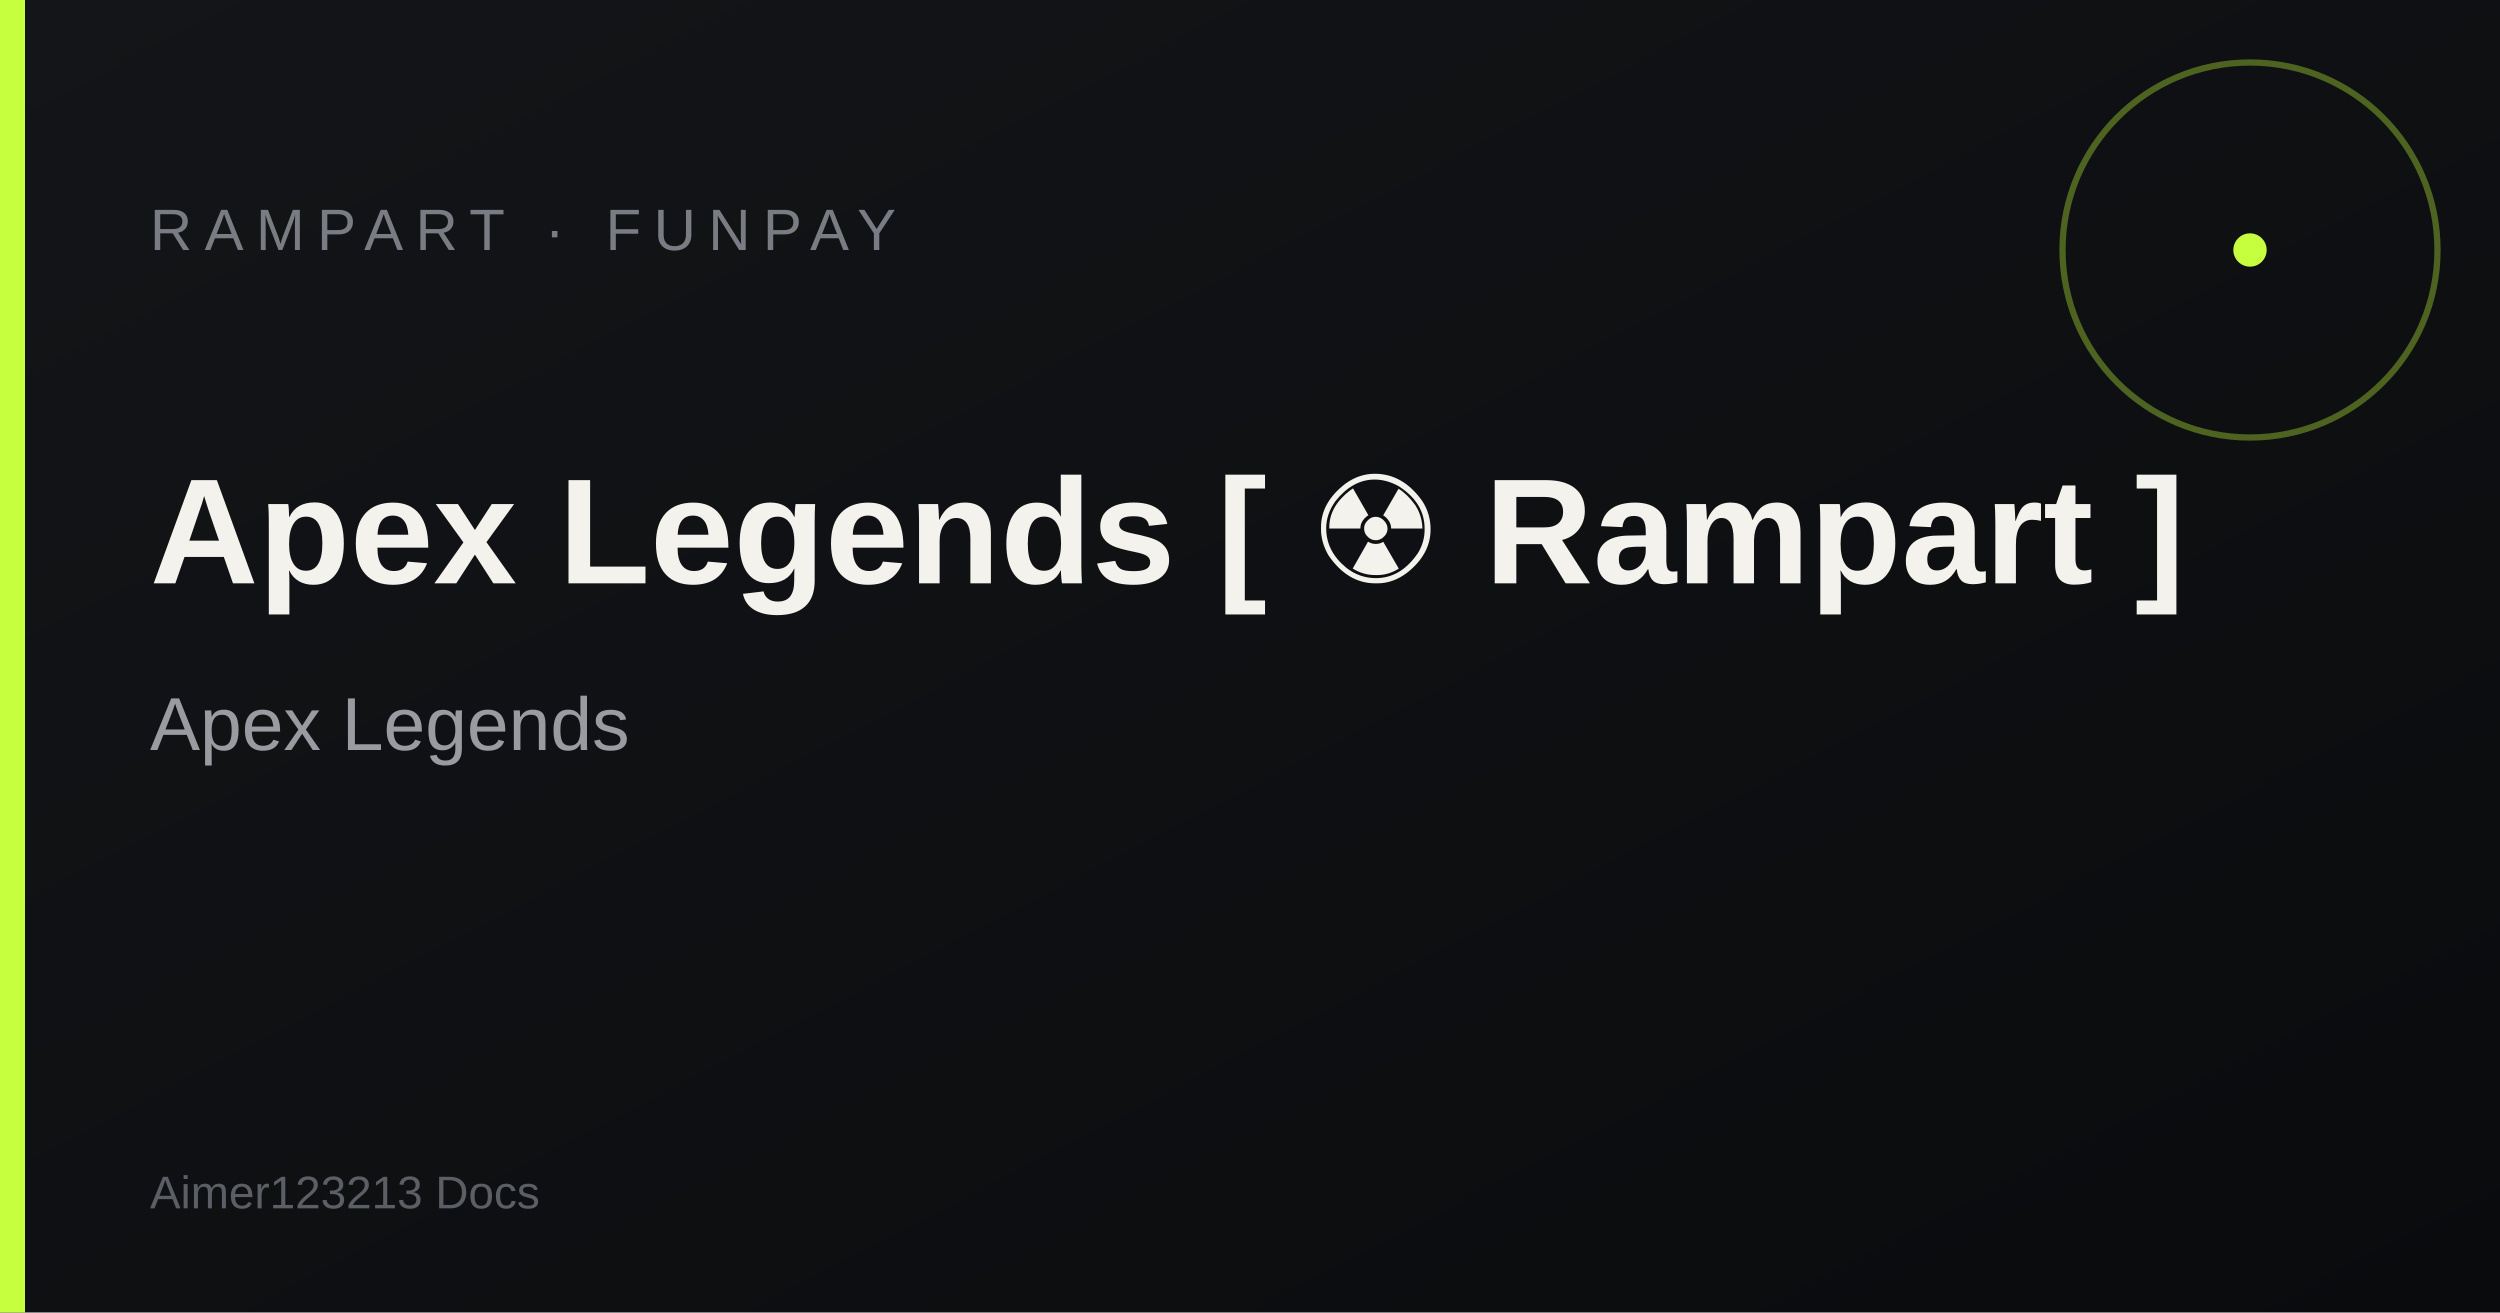
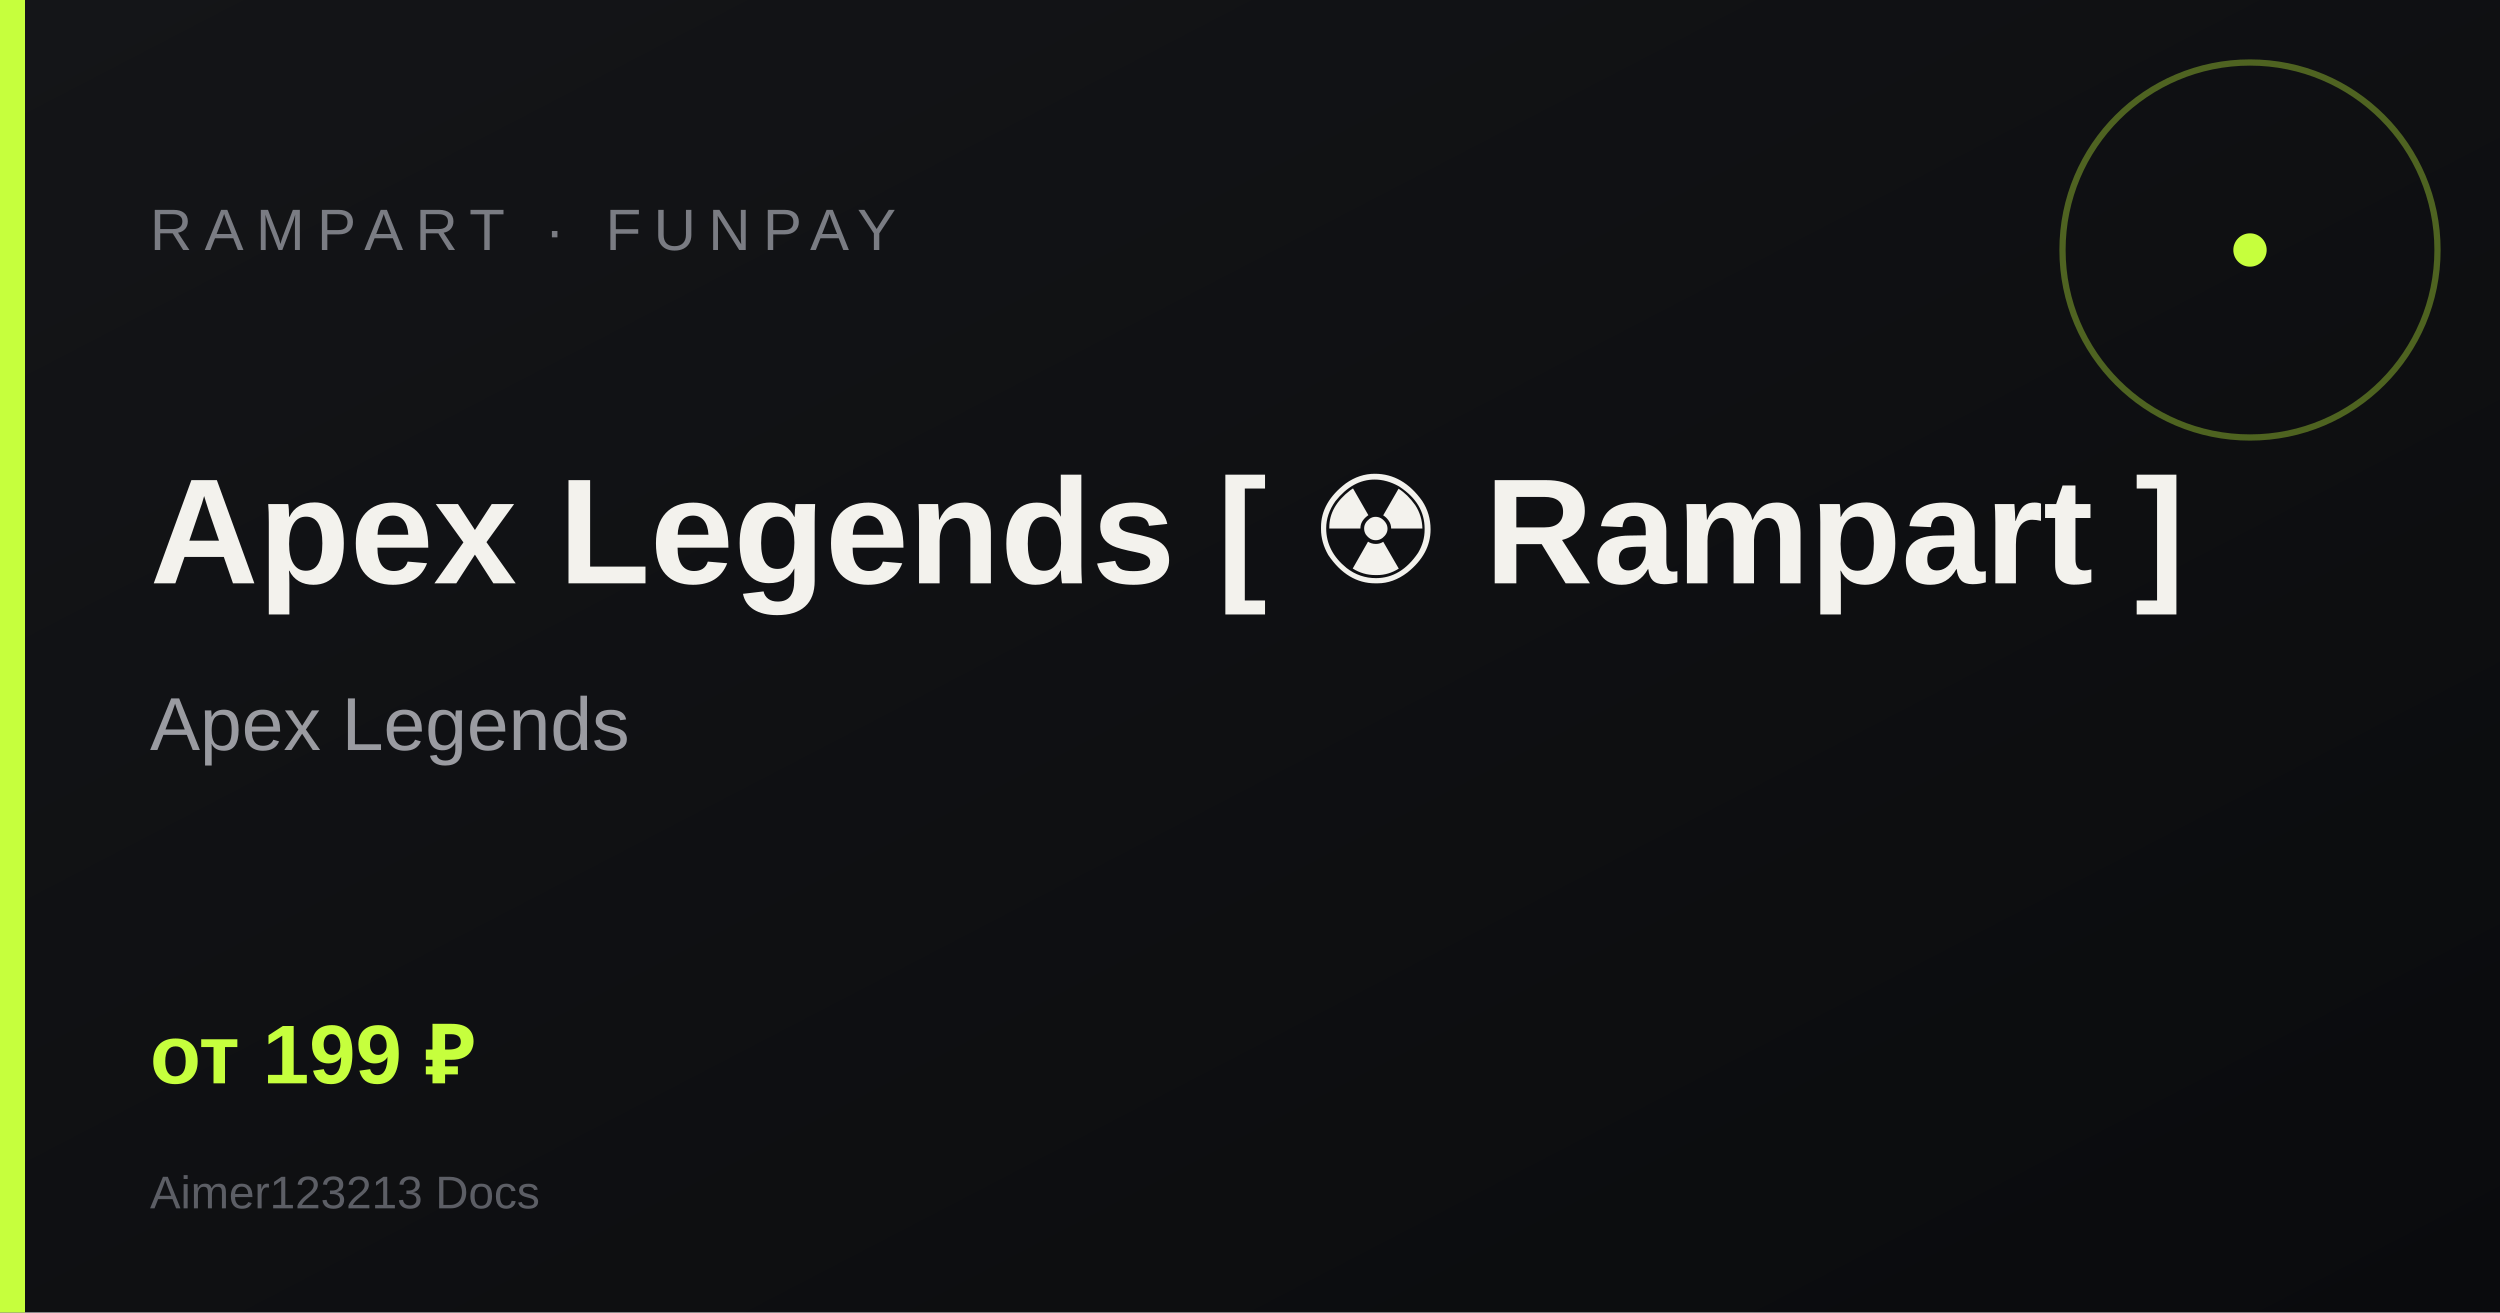
<svg xmlns="http://www.w3.org/2000/svg" width="1200" height="630" viewBox="0 0 1200 630">
  <defs>
    <linearGradient id="g" x1="0" y1="0" x2="1" y2="1">
      <stop offset="0%" stop-color="#141518" />
      <stop offset="100%" stop-color="#0a0b0d" />
    </linearGradient>
  </defs>
  <rect width="1200" height="630" fill="url(#g)" />
  <rect x="0" y="0" width="12" height="630" fill="#c6ff3d" />
  <circle cx="1080" cy="120" r="90" fill="none" stroke="#c6ff3d" stroke-width="3" opacity=".35" />
  <circle cx="1080" cy="120" r="8" fill="#c6ff3d" />
  <text x="72" y="120" fill="#7a7c83" font-family="Arial, sans-serif" font-size="28" letter-spacing="6">RAMPART · FUNPAY</text>
  <text x="72" y="280" fill="#f3f2ed" font-family="Arial, sans-serif" font-size="72" font-weight="700">Apex Legends [ ☢ Rampart ]</text>
  <text x="72" y="360" fill="#9a9ba1" font-family="Arial, sans-serif" font-size="36">Apex Legends</text>
-   <text x="72" y="520" fill="#c6ff3d" font-family="Arial, sans-serif" font-size="40" font-weight="700" />
+   <text x="72" y="520" fill="#c6ff3d" font-family="Arial, sans-serif" font-size="40" font-weight="700">от 199 ₽</text>
  <text x="72" y="580" fill="#5c5e65" font-family="Arial, sans-serif" font-size="22">Aimer123213 Docs</text>
</svg>
